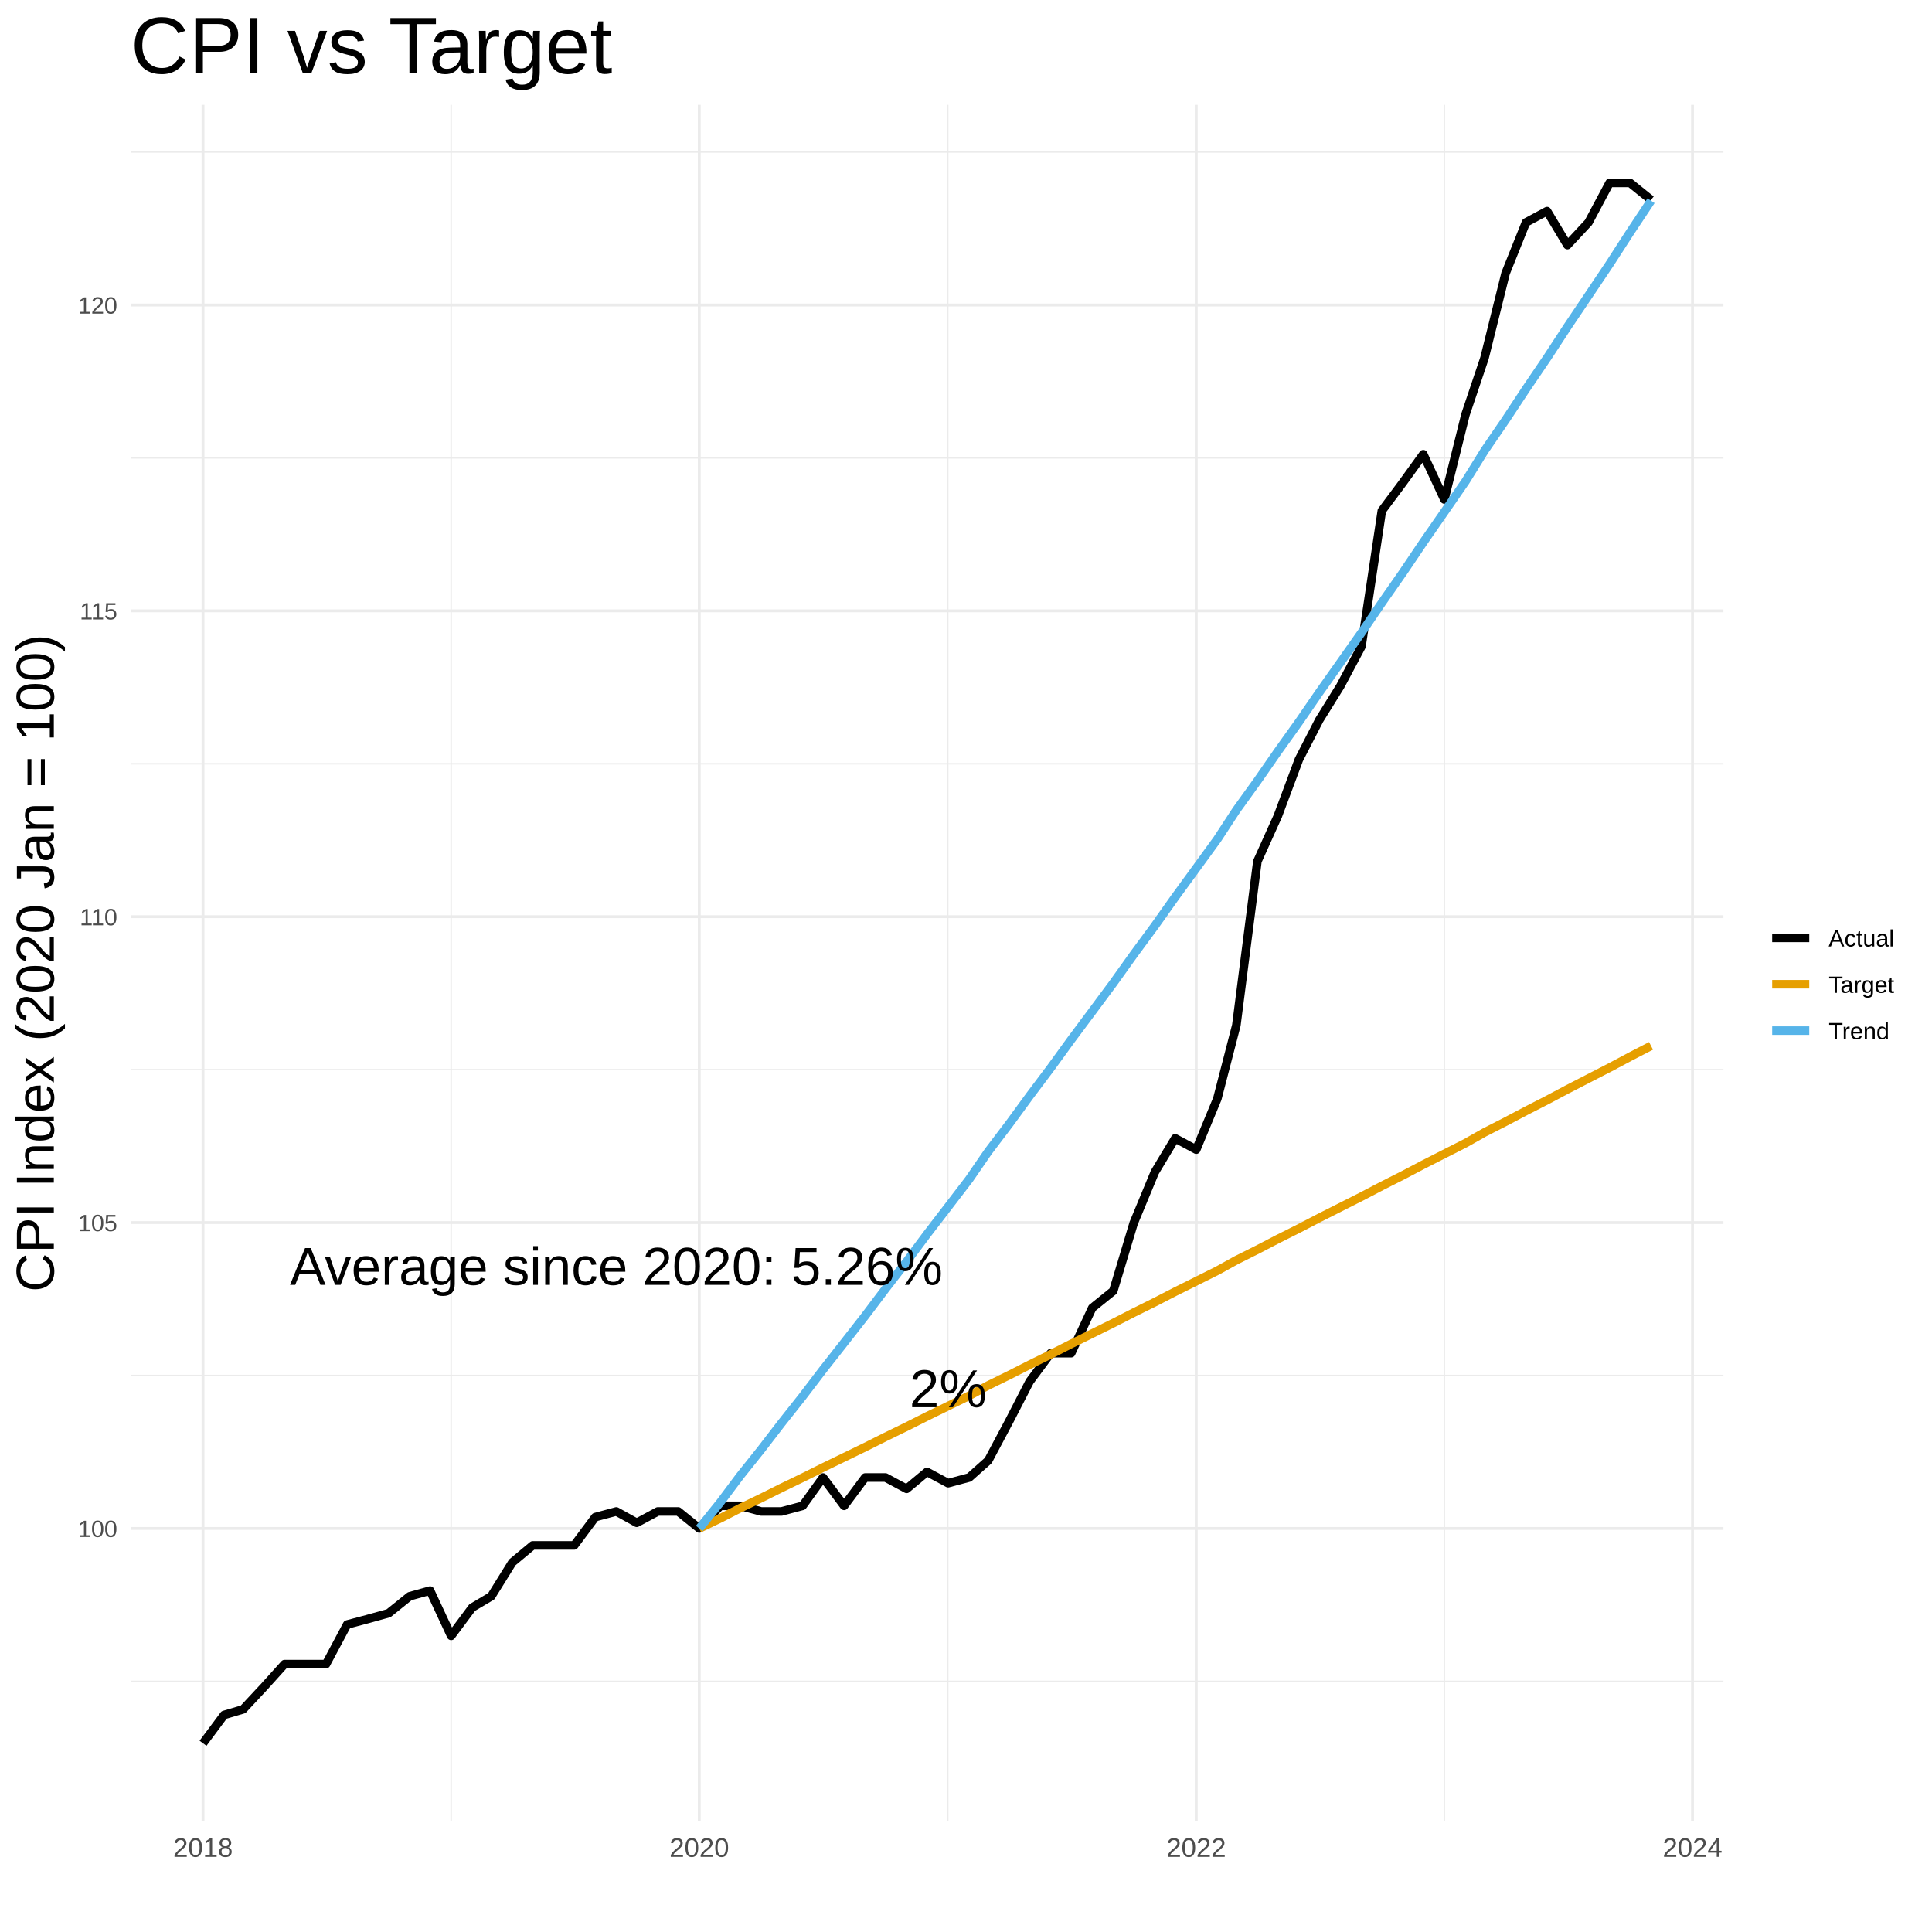
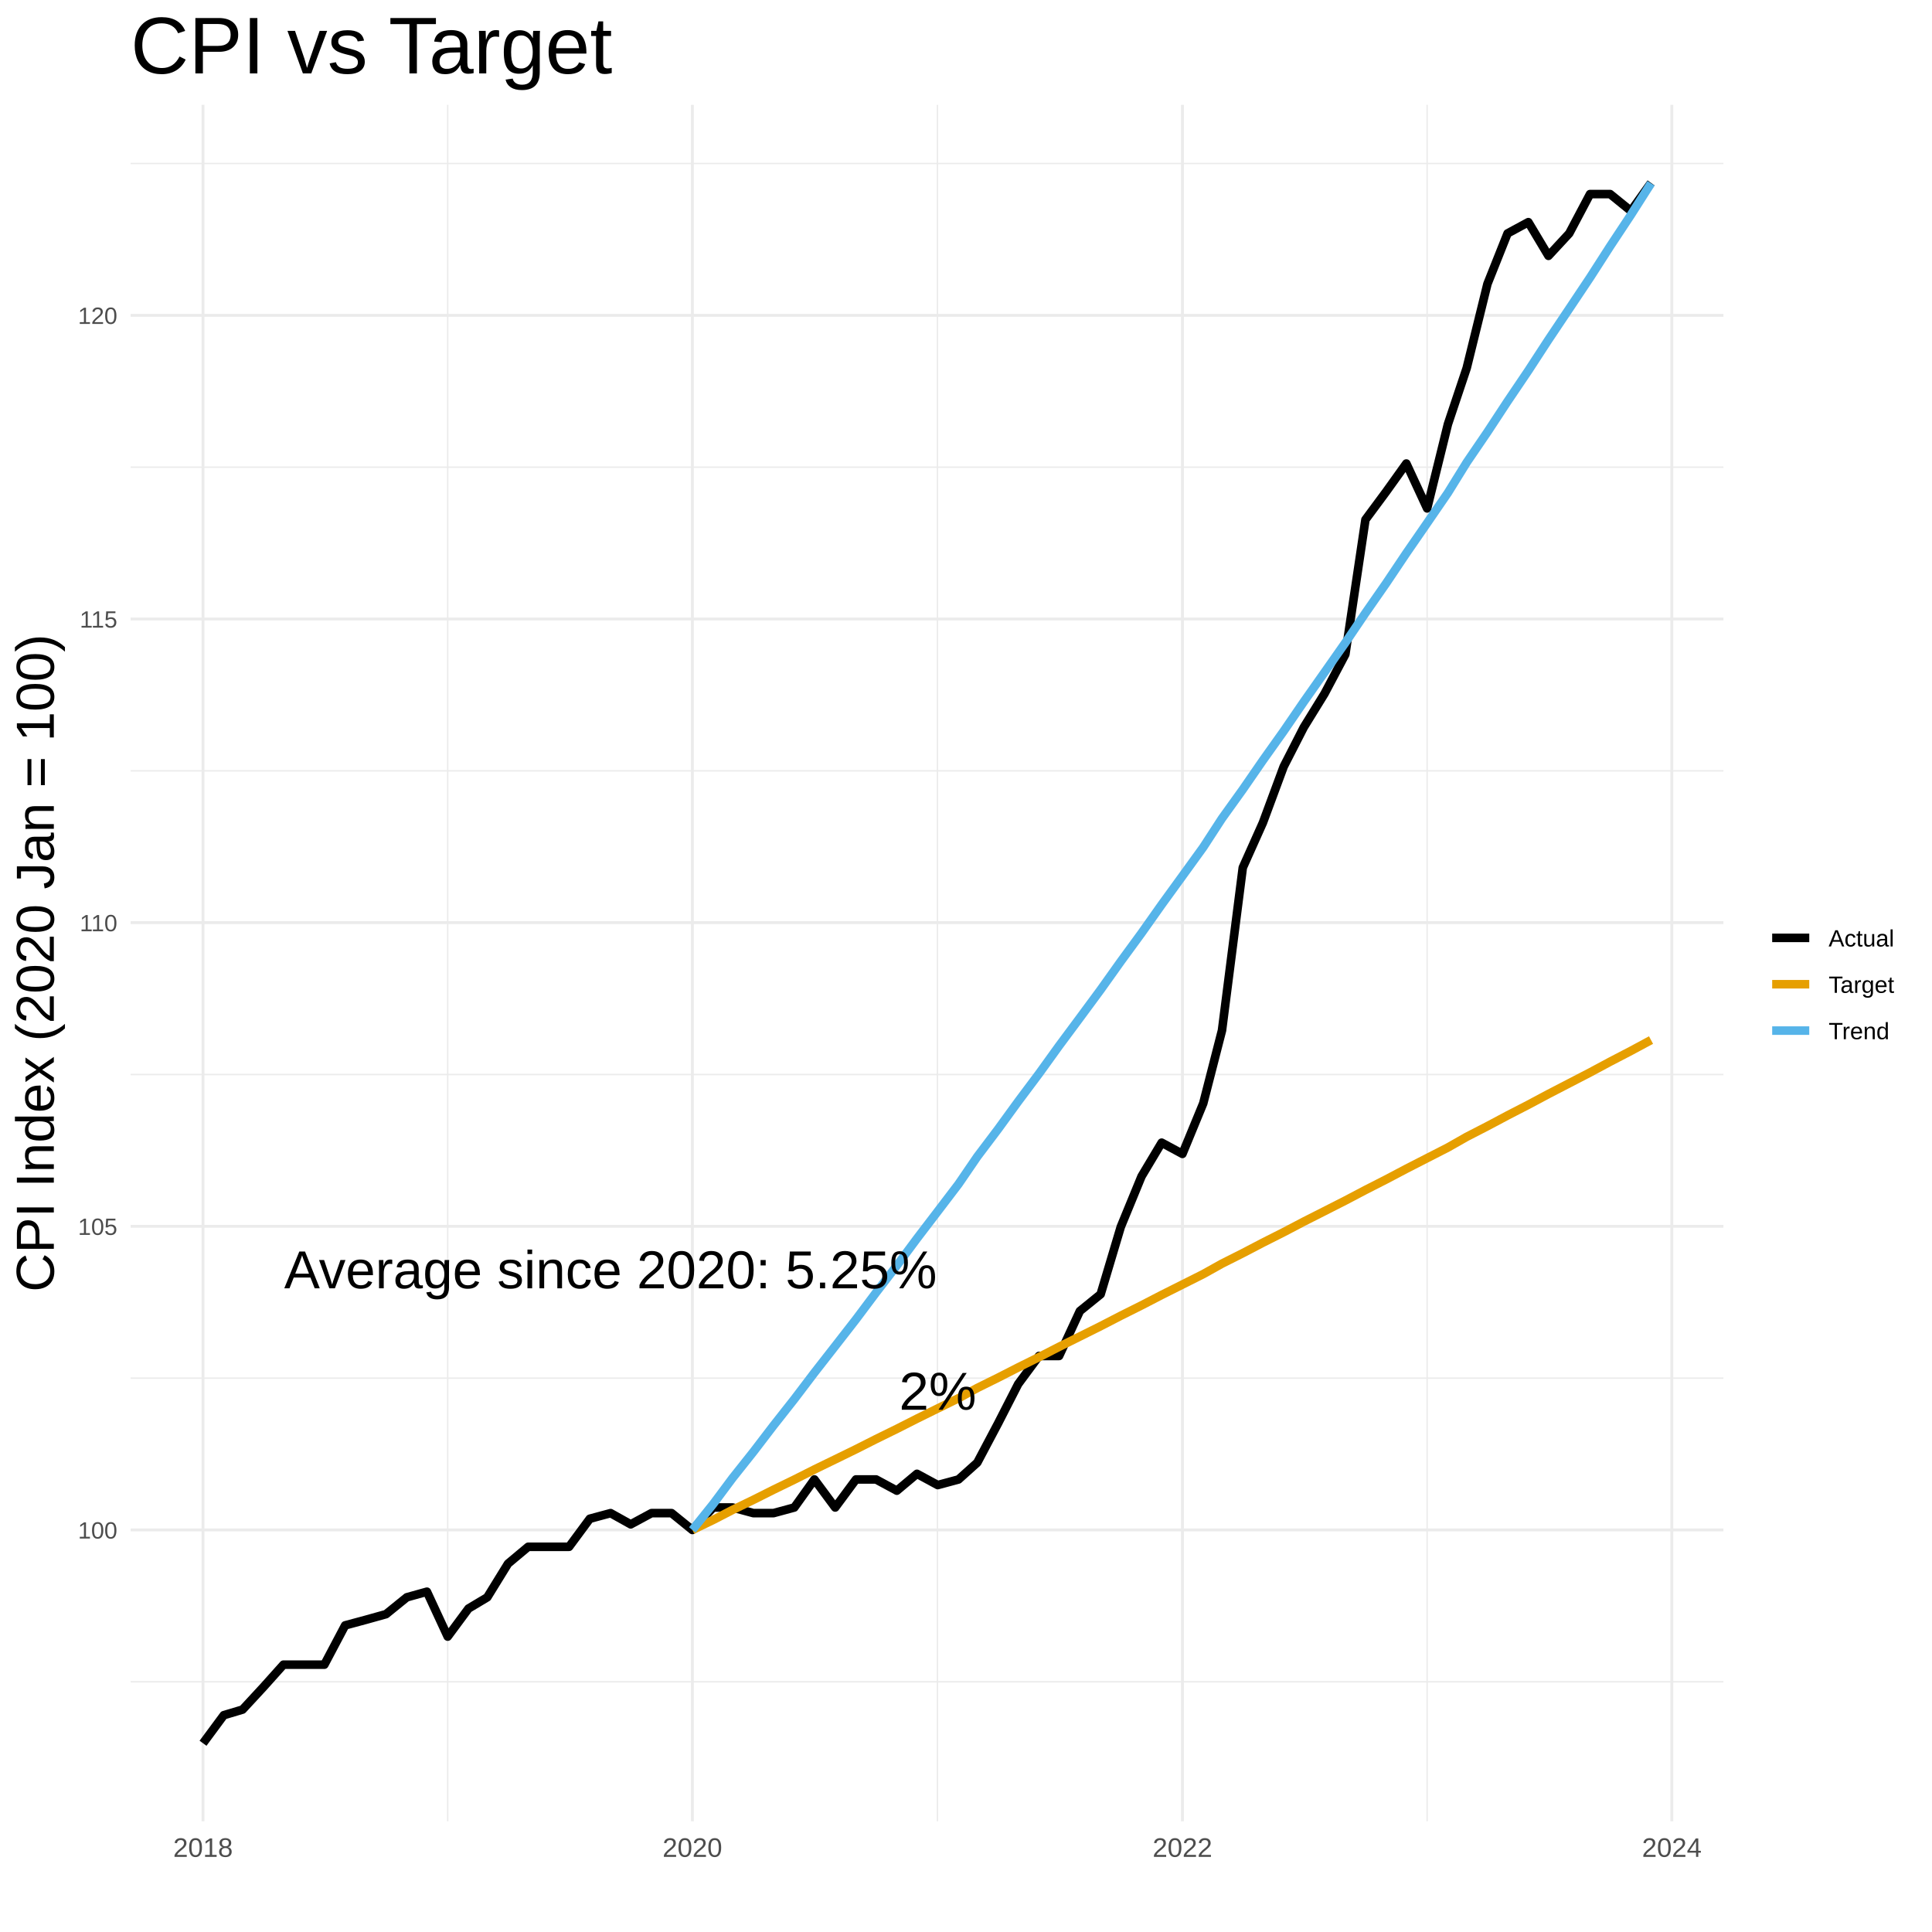
<svg xmlns="http://www.w3.org/2000/svg" class="svglite" width="720.00pt" height="720.00pt" viewBox="0 0 720.00 720.00">
  <defs>
    <style type="text/css">
    .svglite line, .svglite polyline, .svglite polygon, .svglite path, .svglite rect, .svglite circle {
      fill: none;
      stroke: #000000;
      stroke-linecap: round;
      stroke-linejoin: round;
      stroke-miterlimit: 10.00;
    }
    .svglite text {
      white-space: pre;
    }
  </style>
  </defs>
  <rect width="100%" height="100%" style="stroke: none; fill: #FFFFFF;" />
  <defs>
    <clipPath id="cpMC4wMHw3MjAuMDB8MC4wMHw3MjAuMDA=">
      <rect x="0.00" y="0.00" width="720.00" height="720.00" />
    </clipPath>
  </defs>
  <g clip-path="url(#cpMC4wMHw3MjAuMDB8MC4wMHw3MjAuMDA=)">
</g>
  <defs>
    <clipPath id="cpNDguNjh8NjQyLjI3fDM5LjA3fDY3OC43Mw==">
      <rect x="48.68" y="39.07" width="593.60" height="639.66" />
    </clipPath>
  </defs>
  <g clip-path="url(#cpNDguNjh8NjQyLjI3fDM5LjA3fDY3OC43Mw==)">
-     <polyline points="48.68,626.59 642.27,626.59 " style="stroke-width: 0.53; stroke: #EBEBEB; stroke-linecap: butt;" />
-     <polyline points="48.68,512.60 642.27,512.60 " style="stroke-width: 0.53; stroke: #EBEBEB; stroke-linecap: butt;" />
-     <polyline points="48.68,398.62 642.27,398.62 " style="stroke-width: 0.53; stroke: #EBEBEB; stroke-linecap: butt;" />
-     <polyline points="48.68,284.64 642.27,284.64 " style="stroke-width: 0.53; stroke: #EBEBEB; stroke-linecap: butt;" />
-     <polyline points="48.68,170.65 642.27,170.65 " style="stroke-width: 0.53; stroke: #EBEBEB; stroke-linecap: butt;" />
-     <polyline points="48.68,56.67 642.27,56.67 " style="stroke-width: 0.53; stroke: #EBEBEB; stroke-linecap: butt;" />
-     <polyline points="168.13,678.73 168.13,39.07 " style="stroke-width: 0.53; stroke: #EBEBEB; stroke-linecap: butt;" />
-     <polyline points="353.20,678.73 353.20,39.07 " style="stroke-width: 0.53; stroke: #EBEBEB; stroke-linecap: butt;" />
-     <polyline points="538.27,678.73 538.27,39.07 " style="stroke-width: 0.53; stroke: #EBEBEB; stroke-linecap: butt;" />
-     <polyline points="48.68,569.60 642.27,569.60 " style="stroke-width: 1.07; stroke: #EBEBEB; stroke-linecap: butt;" />
-     <polyline points="48.68,455.61 642.27,455.61 " style="stroke-width: 1.07; stroke: #EBEBEB; stroke-linecap: butt;" />
-     <polyline points="48.68,341.63 642.27,341.63 " style="stroke-width: 1.07; stroke: #EBEBEB; stroke-linecap: butt;" />
-     <polyline points="48.68,227.64 642.27,227.64 " style="stroke-width: 1.07; stroke: #EBEBEB; stroke-linecap: butt;" />
-     <polyline points="48.68,113.66 642.27,113.66 " style="stroke-width: 1.07; stroke: #EBEBEB; stroke-linecap: butt;" />
+     <polyline points="48.68,626.75 642.27,626.75 " style="stroke-width: 0.53; stroke: #EBEBEB; stroke-linecap: butt;" />
+     <polyline points="48.68,513.59 642.27,513.59 " style="stroke-width: 0.53; stroke: #EBEBEB; stroke-linecap: butt;" />
+     <polyline points="48.68,400.43 642.27,400.43 " style="stroke-width: 0.53; stroke: #EBEBEB; stroke-linecap: butt;" />
+     <polyline points="48.68,287.26 642.27,287.26 " style="stroke-width: 0.53; stroke: #EBEBEB; stroke-linecap: butt;" />
+     <polyline points="48.68,174.10 642.27,174.10 " style="stroke-width: 0.53; stroke: #EBEBEB; stroke-linecap: butt;" />
+     <polyline points="48.68,60.93 642.27,60.93 " style="stroke-width: 0.53; stroke: #EBEBEB; stroke-linecap: butt;" />
+     <polyline points="166.85,678.73 166.85,39.07 " style="stroke-width: 0.53; stroke: #EBEBEB; stroke-linecap: butt;" />
+     <polyline points="349.35,678.73 349.35,39.07 " style="stroke-width: 0.53; stroke: #EBEBEB; stroke-linecap: butt;" />
+     <polyline points="531.85,678.73 531.85,39.07 " style="stroke-width: 0.53; stroke: #EBEBEB; stroke-linecap: butt;" />
+     <polyline points="48.68,570.17 642.27,570.17 " style="stroke-width: 1.07; stroke: #EBEBEB; stroke-linecap: butt;" />
+     <polyline points="48.68,457.01 642.27,457.01 " style="stroke-width: 1.07; stroke: #EBEBEB; stroke-linecap: butt;" />
+     <polyline points="48.68,343.84 642.27,343.84 " style="stroke-width: 1.07; stroke: #EBEBEB; stroke-linecap: butt;" />
+     <polyline points="48.68,230.68 642.27,230.68 " style="stroke-width: 1.07; stroke: #EBEBEB; stroke-linecap: butt;" />
+     <polyline points="48.68,117.52 642.27,117.52 " style="stroke-width: 1.07; stroke: #EBEBEB; stroke-linecap: butt;" />
    <polyline points="75.66,678.73 75.66,39.07 " style="stroke-width: 1.07; stroke: #EBEBEB; stroke-linecap: butt;" />
-     <polyline points="260.60,678.73 260.60,39.07 " style="stroke-width: 1.07; stroke: #EBEBEB; stroke-linecap: butt;" />
-     <polyline points="445.80,678.73 445.80,39.07 " style="stroke-width: 1.07; stroke: #EBEBEB; stroke-linecap: butt;" />
-     <polyline points="630.75,678.73 630.75,39.07 " style="stroke-width: 1.07; stroke: #EBEBEB; stroke-linecap: butt;" />
-     <polyline points="75.66,649.66 83.51,639.12 90.60,637.02 98.46,628.59 106.06,620.16 113.91,620.16 121.51,620.16 129.37,605.41 137.22,603.31 144.82,601.20 152.68,594.88 160.28,592.77 168.13,609.63 175.98,599.09 183.08,594.88 190.93,582.24 198.53,575.92 206.39,575.92 213.99,575.92 221.84,565.38 229.69,563.27 237.29,567.49 245.15,563.27 252.75,563.27 260.60,569.60 268.46,561.17 275.80,561.17 283.66,563.27 291.26,563.27 299.11,561.17 306.71,550.63 314.57,561.17 322.42,550.63 330.02,550.63 337.87,554.85 345.47,548.53 353.33,552.74 361.18,550.63 368.28,544.31 376.13,529.56 383.73,514.82 391.58,504.28 399.19,504.28 407.04,487.43 414.89,481.10 422.49,455.82 430.35,436.86 437.95,424.22 445.80,428.43 453.66,409.47 460.75,382.08 468.60,320.98 476.20,304.12 484.06,283.06 491.66,268.31 499.51,255.67 507.37,240.92 514.97,190.35 522.82,179.82 530.42,169.28 538.27,186.14 546.13,154.53 553.22,133.46 561.08,101.86 568.68,82.90 576.53,78.68 584.13,91.33 591.98,82.90 599.84,68.15 607.44,68.15 615.29,74.47 " style="stroke-width: 3.20; stroke-linecap: butt;" />
-     <polyline points="260.60,569.60 268.46,565.83 275.80,562.06 283.66,558.28 291.26,554.49 299.11,550.70 306.71,546.91 314.57,543.10 322.42,539.29 330.02,535.48 337.87,531.65 345.47,527.83 353.33,523.99 361.18,520.15 368.28,516.30 376.13,512.45 383.73,508.59 391.58,504.72 399.19,500.85 407.04,496.97 414.89,493.08 422.49,489.19 430.35,485.29 437.95,481.38 445.80,477.47 453.66,473.55 460.75,469.63 468.60,465.70 476.20,461.76 484.06,457.82 491.66,453.87 499.51,449.91 507.37,445.94 514.97,441.97 522.82,438.00 530.42,434.01 538.27,430.02 546.13,426.03 553.22,422.02 561.08,418.01 568.68,414.00 576.53,409.98 584.13,405.95 591.98,401.91 599.84,397.87 607.44,393.82 615.29,389.76 " style="stroke-width: 3.20; stroke: #E69F00; stroke-linecap: butt;" />
-     <polyline points="260.60,569.60 268.46,559.84 275.80,550.04 283.66,540.20 291.26,530.32 299.11,520.40 306.71,510.43 314.57,500.42 322.42,490.37 330.02,480.28 337.87,470.14 345.47,459.96 353.33,449.73 361.18,439.47 368.28,429.15 376.13,418.80 383.73,408.40 391.58,397.95 399.19,387.46 407.04,376.93 414.89,366.35 422.49,355.72 430.35,345.05 437.95,334.33 445.80,323.57 453.66,312.76 460.75,301.91 468.60,291.01 476.20,280.06 484.06,269.07 491.66,258.03 499.51,246.94 507.37,235.80 514.97,224.62 522.82,213.38 530.42,202.10 538.27,190.78 546.13,179.40 553.22,167.98 561.08,156.50 568.68,144.98 576.53,133.41 584.13,121.78 591.98,110.11 599.84,98.39 607.44,86.62 615.29,74.80 " style="stroke-width: 3.20; stroke: #56B4E9; stroke-linecap: butt;" />
-     <text x="353.33" y="524.42" text-anchor="middle" style="font-size: 19.92px; font-family: &quot;Liberation Sans&quot;;" textLength="31.58px" lengthAdjust="spacingAndGlyphs">2%</text>
-     <text x="229.69" y="478.83" text-anchor="middle" style="font-size: 19.92px; font-family: &quot;Liberation Sans&quot;;" textLength="273.05px" lengthAdjust="spacingAndGlyphs">Average since 2020: 5.26%</text>
+     <polyline points="258.03,678.73 258.03,39.07 " style="stroke-width: 1.07; stroke: #EBEBEB; stroke-linecap: butt;" />
+     <polyline points="440.66,678.73 440.66,39.07 " style="stroke-width: 1.07; stroke: #EBEBEB; stroke-linecap: butt;" />
+     <polyline points="623.04,678.73 623.04,39.07 " style="stroke-width: 1.07; stroke: #EBEBEB; stroke-linecap: butt;" />
+     <polyline points="75.66,649.66 83.40,639.20 90.40,637.11 98.14,628.74 105.64,620.37 113.38,620.37 120.88,620.37 128.62,605.73 136.37,603.64 143.86,601.55 151.61,595.27 159.10,593.18 166.85,609.91 174.59,599.46 181.59,595.27 189.33,582.72 196.83,576.45 204.57,576.45 212.07,576.45 219.81,565.99 227.55,563.90 235.05,568.08 242.79,563.90 250.29,563.90 258.03,570.17 265.78,561.80 273.02,561.80 280.77,563.90 288.26,563.90 296.01,561.80 303.50,551.35 311.25,561.80 318.99,551.35 326.49,551.35 334.23,555.53 341.73,549.25 349.47,553.44 357.22,551.35 364.21,545.07 371.96,530.43 379.45,515.79 387.20,505.33 394.69,505.33 402.44,488.59 410.18,482.32 417.68,457.22 425.42,438.39 432.92,425.84 440.66,430.02 448.41,411.20 455.40,384.01 463.15,323.34 470.64,306.61 478.39,285.69 485.88,271.05 493.62,258.50 501.37,243.86 508.86,193.66 516.61,183.20 524.10,172.74 531.85,189.47 539.59,158.10 546.59,137.18 554.33,105.80 561.83,86.98 569.57,82.79 577.07,95.34 584.81,86.98 592.56,72.33 600.05,72.33 607.80,78.61 615.29,68.15 " style="stroke-width: 3.20; stroke-linecap: butt;" />
+     <polyline points="258.03,570.17 265.78,566.43 273.02,562.69 280.77,558.94 288.26,555.18 296.01,551.41 303.50,547.64 311.25,543.87 318.99,540.09 326.49,536.30 334.23,532.50 341.73,528.70 349.47,524.89 357.22,521.08 364.21,517.26 371.96,513.43 379.45,509.60 387.20,505.76 394.69,501.92 402.44,498.07 410.18,494.21 417.68,490.34 425.42,486.47 432.92,482.59 440.66,478.71 448.41,474.82 455.40,470.92 463.15,467.02 470.64,463.11 478.39,459.20 485.88,455.27 493.62,451.35 501.37,447.41 508.86,443.47 516.61,439.52 524.10,435.57 531.85,431.60 539.59,427.64 546.59,423.66 554.33,419.68 561.83,415.69 569.57,411.70 577.07,407.70 584.81,403.69 592.56,399.68 600.05,395.66 607.80,391.63 615.29,387.60 " style="stroke-width: 3.20; stroke: #E69F00; stroke-linecap: butt;" />
+     <polyline points="258.03,570.17 265.78,560.51 273.02,550.80 280.77,541.05 288.26,531.26 296.01,521.43 303.50,511.56 311.25,501.64 318.99,491.69 326.49,481.69 334.23,471.64 341.73,461.56 349.47,451.43 357.22,441.26 364.21,431.04 371.96,420.78 379.45,410.48 387.20,400.13 394.69,389.74 402.44,379.31 410.18,368.83 417.68,358.30 425.42,347.73 432.92,337.12 440.66,326.46 448.41,315.75 455.40,305.00 463.15,294.21 470.64,283.36 478.39,272.47 485.88,261.54 493.62,250.55 501.37,239.52 508.86,228.45 516.61,217.32 524.10,206.15 531.85,194.93 539.59,183.66 546.59,172.35 554.33,160.99 561.83,149.57 569.57,138.11 577.07,126.60 584.81,115.04 592.56,103.44 600.05,91.78 607.80,80.07 615.29,68.31 " style="stroke-width: 3.20; stroke: #56B4E9; stroke-linecap: butt;" />
+     <text x="349.47" y="525.37" text-anchor="middle" style="font-size: 19.92px; font-family: &quot;Liberation Sans&quot;;" textLength="31.58px" lengthAdjust="spacingAndGlyphs">2%</text>
+     <text x="227.55" y="480.11" text-anchor="middle" style="font-size: 19.92px; font-family: &quot;Liberation Sans&quot;;" textLength="273.05px" lengthAdjust="spacingAndGlyphs">Average since 2020: 5.25%</text>
  </g>
  <g clip-path="url(#cpMC4wMHw3MjAuMDB8MC4wMHw3MjAuMDA=)">
-     <text x="43.74" y="572.80" text-anchor="end" style="font-size: 8.80px;fill: #4D4D4D; font-family: &quot;Liberation Sans&quot;;" textLength="16.78px" lengthAdjust="spacingAndGlyphs">100</text>
-     <text x="43.74" y="458.82" text-anchor="end" style="font-size: 8.80px;fill: #4D4D4D; font-family: &quot;Liberation Sans&quot;;" textLength="16.78px" lengthAdjust="spacingAndGlyphs">105</text>
-     <text x="43.74" y="344.84" text-anchor="end" style="font-size: 8.80px;fill: #4D4D4D; font-family: &quot;Liberation Sans&quot;;" textLength="16.78px" lengthAdjust="spacingAndGlyphs">110</text>
-     <text x="43.74" y="230.85" text-anchor="end" style="font-size: 8.80px;fill: #4D4D4D; font-family: &quot;Liberation Sans&quot;;" textLength="16.78px" lengthAdjust="spacingAndGlyphs">115</text>
-     <text x="43.74" y="116.87" text-anchor="end" style="font-size: 8.80px;fill: #4D4D4D; font-family: &quot;Liberation Sans&quot;;" textLength="16.78px" lengthAdjust="spacingAndGlyphs">120</text>
+     <text x="43.74" y="573.38" text-anchor="end" style="font-size: 8.80px;fill: #4D4D4D; font-family: &quot;Liberation Sans&quot;;" textLength="16.78px" lengthAdjust="spacingAndGlyphs">100</text>
+     <text x="43.74" y="460.21" text-anchor="end" style="font-size: 8.80px;fill: #4D4D4D; font-family: &quot;Liberation Sans&quot;;" textLength="16.78px" lengthAdjust="spacingAndGlyphs">105</text>
+     <text x="43.74" y="347.05" text-anchor="end" style="font-size: 8.80px;fill: #4D4D4D; font-family: &quot;Liberation Sans&quot;;" textLength="16.78px" lengthAdjust="spacingAndGlyphs">110</text>
+     <text x="43.74" y="233.89" text-anchor="end" style="font-size: 8.80px;fill: #4D4D4D; font-family: &quot;Liberation Sans&quot;;" textLength="16.78px" lengthAdjust="spacingAndGlyphs">115</text>
+     <text x="43.74" y="120.72" text-anchor="end" style="font-size: 8.80px;fill: #4D4D4D; font-family: &quot;Liberation Sans&quot;;" textLength="16.78px" lengthAdjust="spacingAndGlyphs">120</text>
    <text x="75.66" y="692.00" text-anchor="middle" style="font-size: 10.00px;fill: #4D4D4D; font-family: &quot;Liberation Sans&quot;;" textLength="25.46px" lengthAdjust="spacingAndGlyphs">2018</text>
-     <text x="260.60" y="692.00" text-anchor="middle" style="font-size: 10.00px;fill: #4D4D4D; font-family: &quot;Liberation Sans&quot;;" textLength="25.46px" lengthAdjust="spacingAndGlyphs">2020</text>
-     <text x="445.80" y="692.00" text-anchor="middle" style="font-size: 10.00px;fill: #4D4D4D; font-family: &quot;Liberation Sans&quot;;" textLength="25.46px" lengthAdjust="spacingAndGlyphs">2022</text>
-     <text x="630.75" y="692.00" text-anchor="middle" style="font-size: 10.00px;fill: #4D4D4D; font-family: &quot;Liberation Sans&quot;;" textLength="25.46px" lengthAdjust="spacingAndGlyphs">2024</text>
+     <text x="258.03" y="692.00" text-anchor="middle" style="font-size: 10.00px;fill: #4D4D4D; font-family: &quot;Liberation Sans&quot;;" textLength="25.46px" lengthAdjust="spacingAndGlyphs">2020</text>
+     <text x="440.66" y="692.00" text-anchor="middle" style="font-size: 10.00px;fill: #4D4D4D; font-family: &quot;Liberation Sans&quot;;" textLength="25.46px" lengthAdjust="spacingAndGlyphs">2022</text>
+     <text x="623.04" y="692.00" text-anchor="middle" style="font-size: 10.00px;fill: #4D4D4D; font-family: &quot;Liberation Sans&quot;;" textLength="25.46px" lengthAdjust="spacingAndGlyphs">2024</text>
    <text transform="translate(20.06,358.90) rotate(-90)" text-anchor="middle" style="font-size: 20.00px; font-family: &quot;Liberation Sans&quot;;" textLength="271.03px" lengthAdjust="spacingAndGlyphs">CPI Index (2020 Jan = 100)</text>
    <line x1="660.44" y1="349.52" x2="674.26" y2="349.52" style="stroke-width: 3.20; stroke-linecap: butt;" />
    <line x1="660.44" y1="366.80" x2="674.26" y2="366.80" style="stroke-width: 3.20; stroke: #E69F00; stroke-linecap: butt;" />
    <line x1="660.44" y1="384.08" x2="674.26" y2="384.08" style="stroke-width: 3.20; stroke: #56B4E9; stroke-linecap: butt;" />
    <text x="681.47" y="352.73" style="font-size: 8.80px; font-family: &quot;Liberation Sans&quot;;" textLength="27.57px" lengthAdjust="spacingAndGlyphs">Actual</text>
    <text x="681.47" y="370.01" style="font-size: 8.80px; font-family: &quot;Liberation Sans&quot;;" textLength="27.22px" lengthAdjust="spacingAndGlyphs">Target</text>
    <text x="681.47" y="387.29" style="font-size: 8.80px; font-family: &quot;Liberation Sans&quot;;" textLength="24.07px" lengthAdjust="spacingAndGlyphs">Trend</text>
    <text x="48.68" y="27.35" style="font-size: 30.00px; font-family: &quot;Liberation Sans&quot;;" textLength="193.18px" lengthAdjust="spacingAndGlyphs">CPI vs Target</text>
  </g>
</svg>
